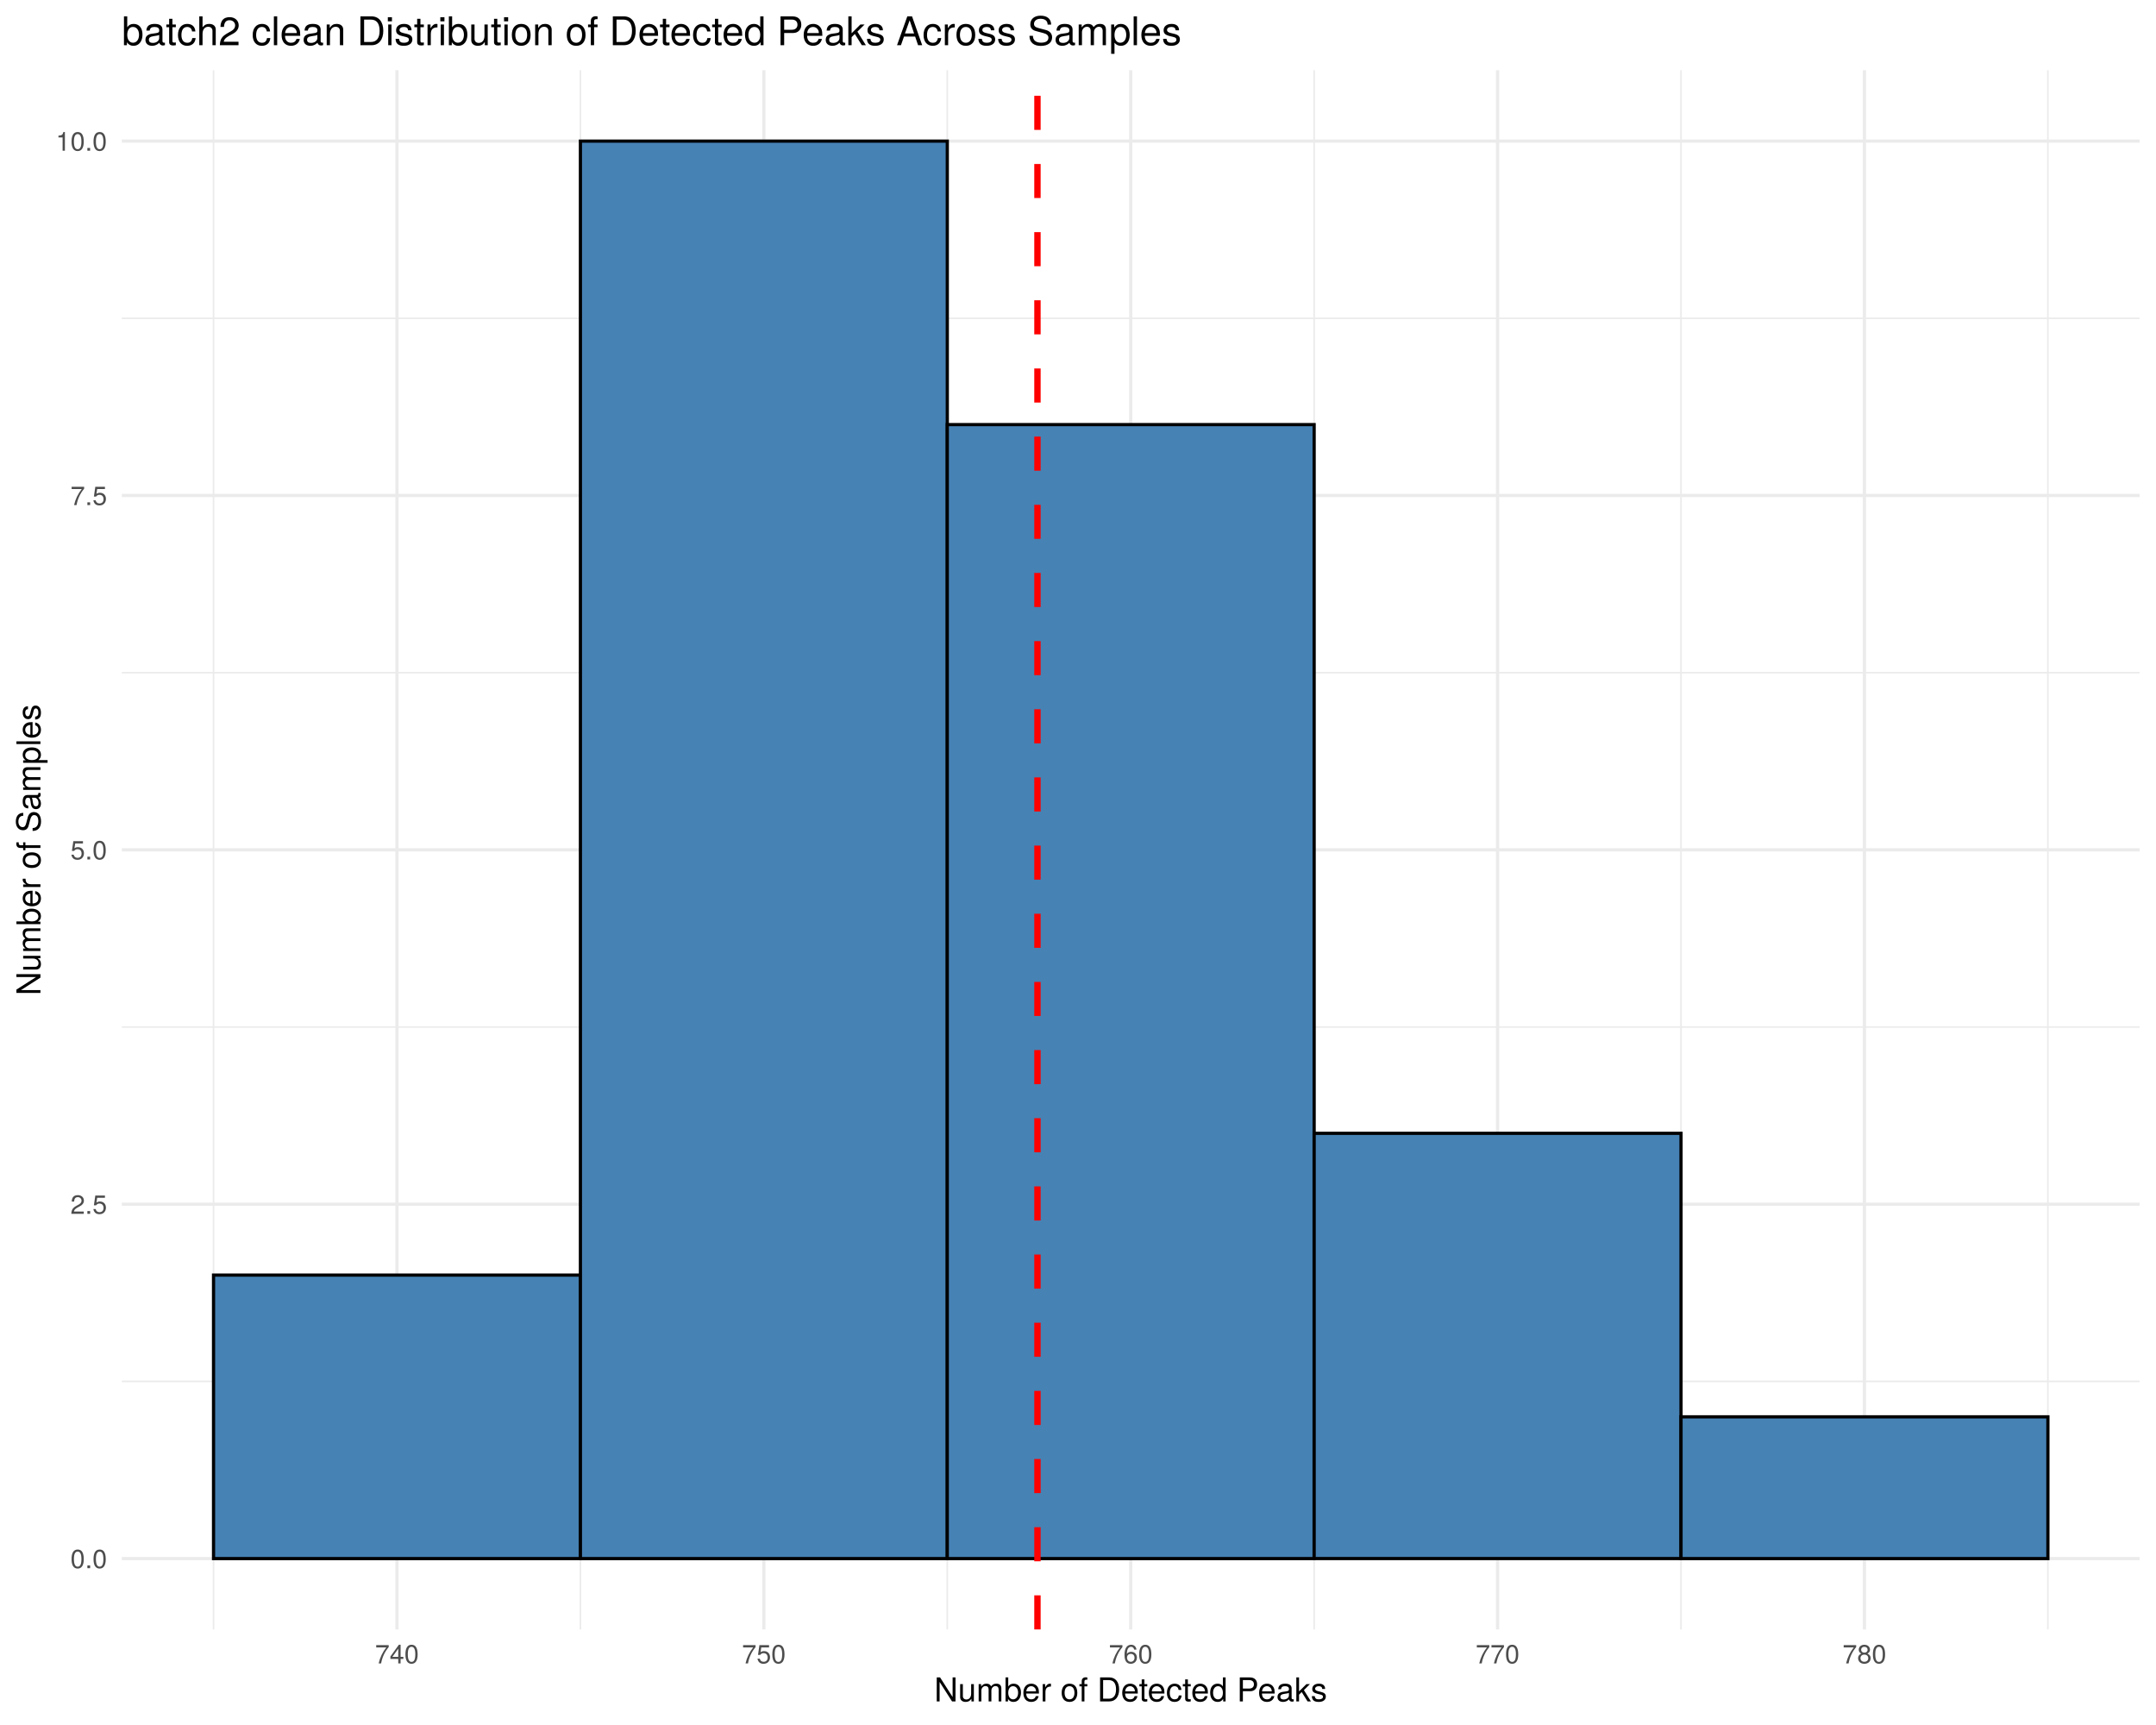
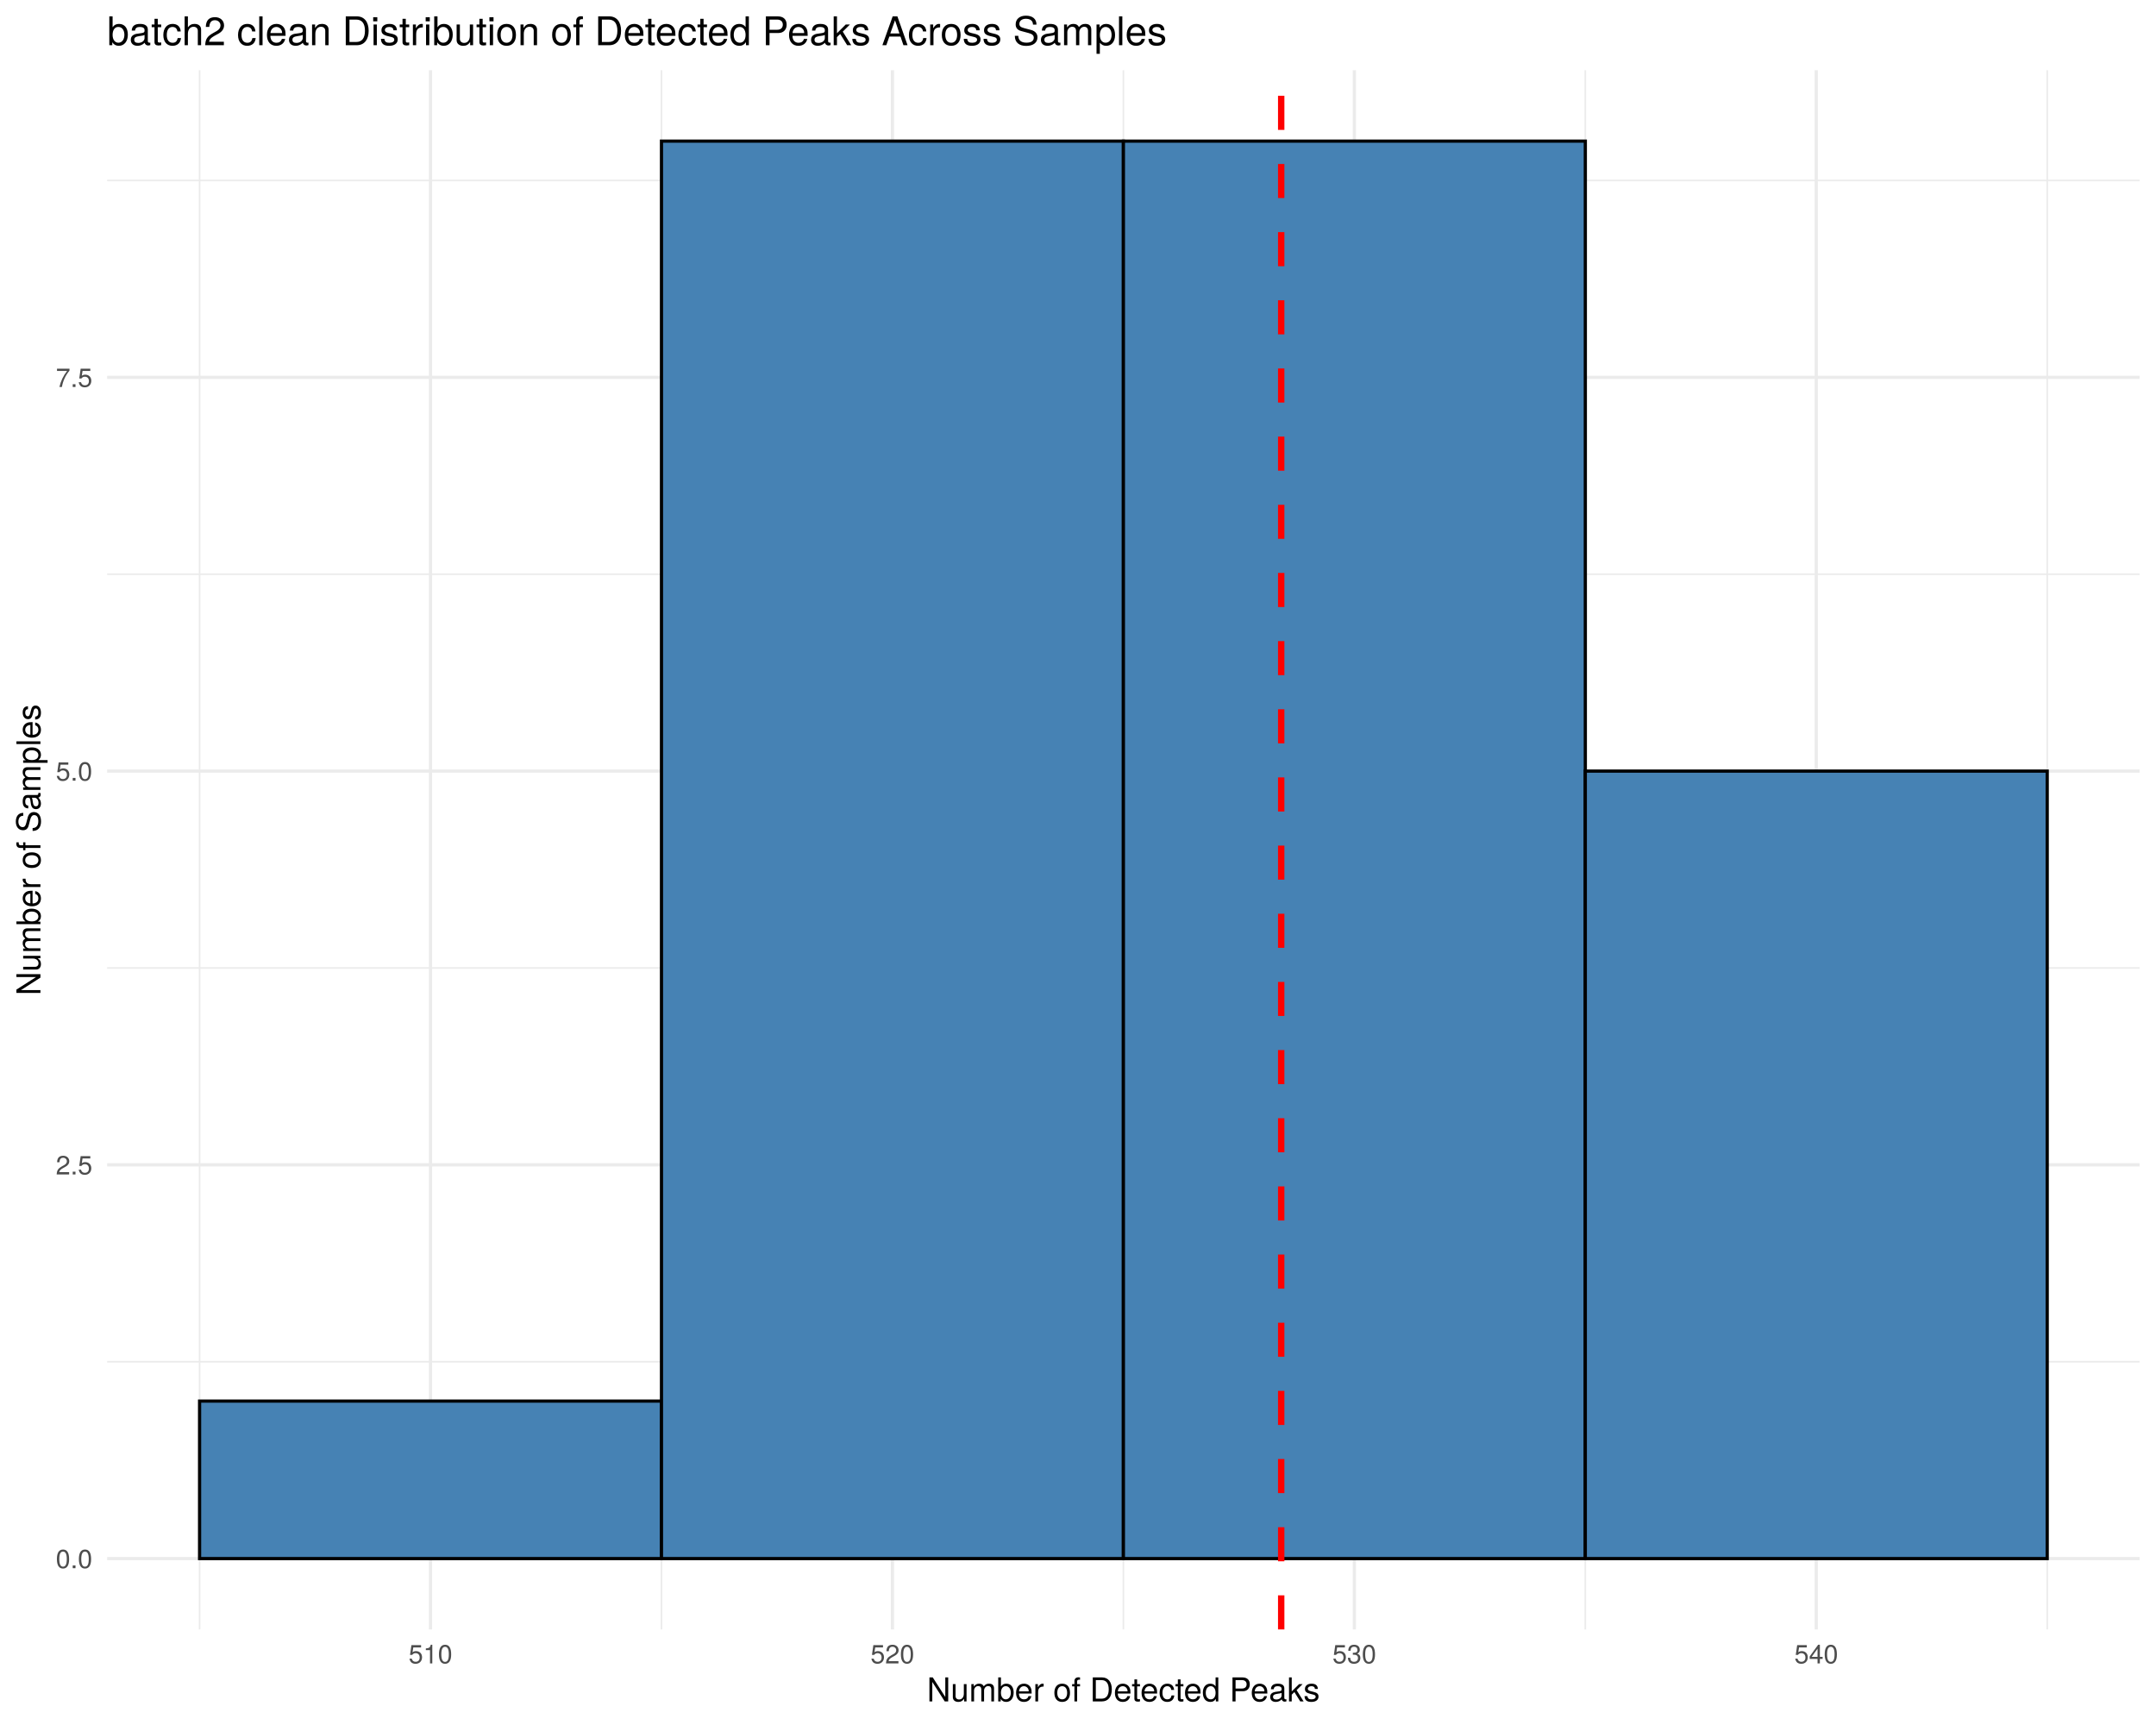
<svg xmlns="http://www.w3.org/2000/svg" class="svglite" width="720.00pt" height="576.00pt" viewBox="0 0 720.00 576.00">
  <defs>
    <style type="text/css">
    .svglite line, .svglite polyline, .svglite polygon, .svglite path, .svglite rect, .svglite circle {
      fill: none;
      stroke: #000000;
      stroke-linecap: round;
      stroke-linejoin: round;
      stroke-miterlimit: 10.00;
    }
    .svglite text {
      white-space: pre;
    }
  </style>
  </defs>
  <rect width="100%" height="100%" style="stroke: none; fill: none;" />
  <defs>
    <clipPath id="cpMC4wMHw3MjAuMDB8MC4wMHw1NzYuMDA=">
      <rect x="0.00" y="0.00" width="720.00" height="576.00" />
    </clipPath>
  </defs>
  <g clip-path="url(#cpMC4wMHw3MjAuMDB8MC4wMHw1NzYuMDA=)">
</g>
  <defs>
-     <clipPath id="cpNDAuNjh8NzE0LjUyfDIzLjQ1fDU0NC4wOQ==">
-       <rect x="40.68" y="23.45" width="673.84" height="520.64" />
+     <clipPath id="cpMzUuNzl8NzE0LjUyfDIzLjQ1fDU0NC4wOQ==">
+       <rect x="35.79" y="23.45" width="678.73" height="520.64" />
    </clipPath>
  </defs>
-   <g clip-path="url(#cpNDAuNjh8NzE0LjUyfDIzLjQ1fDU0NC4wOQ==)">
-     <polyline points="40.68,461.26 714.52,461.26 " style="stroke-width: 0.53; stroke: #EBEBEB; stroke-linecap: butt;" />
-     <polyline points="40.68,342.94 714.52,342.94 " style="stroke-width: 0.53; stroke: #EBEBEB; stroke-linecap: butt;" />
-     <polyline points="40.68,224.61 714.52,224.61 " style="stroke-width: 0.53; stroke: #EBEBEB; stroke-linecap: butt;" />
-     <polyline points="40.68,106.28 714.52,106.28 " style="stroke-width: 0.53; stroke: #EBEBEB; stroke-linecap: butt;" />
-     <polyline points="71.31,544.09 71.31,23.45 " style="stroke-width: 0.53; stroke: #EBEBEB; stroke-linecap: butt;" />
-     <polyline points="193.83,544.09 193.83,23.45 " style="stroke-width: 0.53; stroke: #EBEBEB; stroke-linecap: butt;" />
-     <polyline points="316.34,544.09 316.34,23.45 " style="stroke-width: 0.53; stroke: #EBEBEB; stroke-linecap: butt;" />
-     <polyline points="438.86,544.09 438.86,23.45 " style="stroke-width: 0.53; stroke: #EBEBEB; stroke-linecap: butt;" />
-     <polyline points="561.38,544.09 561.38,23.45 " style="stroke-width: 0.53; stroke: #EBEBEB; stroke-linecap: butt;" />
-     <polyline points="683.89,544.09 683.89,23.45 " style="stroke-width: 0.53; stroke: #EBEBEB; stroke-linecap: butt;" />
-     <polyline points="40.68,520.43 714.52,520.43 " style="stroke-width: 1.07; stroke: #EBEBEB; stroke-linecap: butt;" />
-     <polyline points="40.68,402.10 714.52,402.10 " style="stroke-width: 1.07; stroke: #EBEBEB; stroke-linecap: butt;" />
-     <polyline points="40.68,283.77 714.52,283.77 " style="stroke-width: 1.07; stroke: #EBEBEB; stroke-linecap: butt;" />
-     <polyline points="40.68,165.44 714.52,165.44 " style="stroke-width: 1.07; stroke: #EBEBEB; stroke-linecap: butt;" />
-     <polyline points="40.68,47.12 714.52,47.12 " style="stroke-width: 1.07; stroke: #EBEBEB; stroke-linecap: butt;" />
-     <polyline points="132.57,544.09 132.57,23.45 " style="stroke-width: 1.07; stroke: #EBEBEB; stroke-linecap: butt;" />
-     <polyline points="255.09,544.09 255.09,23.45 " style="stroke-width: 1.07; stroke: #EBEBEB; stroke-linecap: butt;" />
-     <polyline points="377.60,544.09 377.60,23.45 " style="stroke-width: 1.07; stroke: #EBEBEB; stroke-linecap: butt;" />
-     <polyline points="500.12,544.09 500.12,23.45 " style="stroke-width: 1.07; stroke: #EBEBEB; stroke-linecap: butt;" />
-     <polyline points="622.63,544.09 622.63,23.45 " style="stroke-width: 1.07; stroke: #EBEBEB; stroke-linecap: butt;" />
-     <rect x="71.31" y="425.77" width="122.52" height="94.66" style="stroke-width: 1.07; stroke-linecap: butt; stroke-linejoin: miter; fill: #4682B4;" />
-     <rect x="193.83" y="47.12" width="122.52" height="473.31" style="stroke-width: 1.07; stroke-linecap: butt; stroke-linejoin: miter; fill: #4682B4;" />
-     <rect x="316.34" y="141.78" width="122.52" height="378.65" style="stroke-width: 1.07; stroke-linecap: butt; stroke-linejoin: miter; fill: #4682B4;" />
-     <rect x="438.86" y="378.43" width="122.52" height="141.99" style="stroke-width: 1.07; stroke-linecap: butt; stroke-linejoin: miter; fill: #4682B4;" />
-     <rect x="561.38" y="473.10" width="122.52" height="47.33" style="stroke-width: 1.07; stroke-linecap: butt; stroke-linejoin: miter; fill: #4682B4;" />
-     <line x1="346.46" y1="544.09" x2="346.46" y2="23.45" style="stroke-width: 2.13; stroke: #FF0000; stroke-dasharray: 11.38,11.38; stroke-linecap: butt;" />
+   <g clip-path="url(#cpMzUuNzl8NzE0LjUyfDIzLjQ1fDU0NC4wOQ==)">
+     <polyline points="35.79,454.69 714.52,454.69 " style="stroke-width: 0.53; stroke: #EBEBEB; stroke-linecap: butt;" />
+     <polyline points="35.79,323.21 714.52,323.21 " style="stroke-width: 0.53; stroke: #EBEBEB; stroke-linecap: butt;" />
+     <polyline points="35.79,191.74 714.52,191.74 " style="stroke-width: 0.53; stroke: #EBEBEB; stroke-linecap: butt;" />
+     <polyline points="35.79,60.26 714.52,60.26 " style="stroke-width: 0.53; stroke: #EBEBEB; stroke-linecap: butt;" />
+     <polyline points="66.65,544.09 66.65,23.45 " style="stroke-width: 0.53; stroke: #EBEBEB; stroke-linecap: butt;" />
+     <polyline points="220.90,544.09 220.90,23.45 " style="stroke-width: 0.53; stroke: #EBEBEB; stroke-linecap: butt;" />
+     <polyline points="375.16,544.09 375.16,23.45 " style="stroke-width: 0.53; stroke: #EBEBEB; stroke-linecap: butt;" />
+     <polyline points="529.41,544.09 529.41,23.45 " style="stroke-width: 0.53; stroke: #EBEBEB; stroke-linecap: butt;" />
+     <polyline points="683.67,544.09 683.67,23.45 " style="stroke-width: 0.53; stroke: #EBEBEB; stroke-linecap: butt;" />
+     <polyline points="35.79,520.43 714.52,520.43 " style="stroke-width: 1.07; stroke: #EBEBEB; stroke-linecap: butt;" />
+     <polyline points="35.79,388.95 714.52,388.95 " style="stroke-width: 1.07; stroke: #EBEBEB; stroke-linecap: butt;" />
+     <polyline points="35.79,257.48 714.52,257.48 " style="stroke-width: 1.07; stroke: #EBEBEB; stroke-linecap: butt;" />
+     <polyline points="35.79,126.00 714.52,126.00 " style="stroke-width: 1.07; stroke: #EBEBEB; stroke-linecap: butt;" />
+     <polyline points="143.77,544.09 143.77,23.45 " style="stroke-width: 1.07; stroke: #EBEBEB; stroke-linecap: butt;" />
+     <polyline points="298.03,544.09 298.03,23.45 " style="stroke-width: 1.07; stroke: #EBEBEB; stroke-linecap: butt;" />
+     <polyline points="452.29,544.09 452.29,23.45 " style="stroke-width: 1.07; stroke: #EBEBEB; stroke-linecap: butt;" />
+     <polyline points="606.54,544.09 606.54,23.45 " style="stroke-width: 1.07; stroke: #EBEBEB; stroke-linecap: butt;" />
+     <rect x="66.65" y="467.84" width="154.26" height="52.59" style="stroke-width: 1.07; stroke-linecap: butt; stroke-linejoin: miter; fill: #4682B4;" />
+     <rect x="220.90" y="47.12" width="154.26" height="473.31" style="stroke-width: 1.07; stroke-linecap: butt; stroke-linejoin: miter; fill: #4682B4;" />
+     <rect x="375.16" y="47.12" width="154.26" height="473.31" style="stroke-width: 1.07; stroke-linecap: butt; stroke-linejoin: miter; fill: #4682B4;" />
+     <rect x="529.41" y="257.48" width="154.26" height="262.95" style="stroke-width: 1.07; stroke-linecap: butt; stroke-linejoin: miter; fill: #4682B4;" />
+     <line x1="427.86" y1="544.09" x2="427.86" y2="23.45" style="stroke-width: 2.13; stroke: #FF0000; stroke-dasharray: 11.38,11.38; stroke-linecap: butt;" />
  </g>
  <g clip-path="url(#cpMC4wMHw3MjAuMDB8MC4wMHw1NzYuMDA=)">
-     <text x="35.75" y="523.64" text-anchor="end" style="font-size: 8.80px; font-weight: 0;fill: #4D4D4D; font-family: &quot;TeX Gyre Heros&quot;;" textLength="12.23px" lengthAdjust="spacingAndGlyphs">0.0</text>
-     <text x="35.75" y="405.31" text-anchor="end" style="font-size: 8.80px; font-weight: 0;fill: #4D4D4D; font-family: &quot;TeX Gyre Heros&quot;;" textLength="12.23px" lengthAdjust="spacingAndGlyphs">2.5</text>
-     <text x="35.75" y="286.98" text-anchor="end" style="font-size: 8.80px; font-weight: 0;fill: #4D4D4D; font-family: &quot;TeX Gyre Heros&quot;;" textLength="12.23px" lengthAdjust="spacingAndGlyphs">5.0</text>
-     <text x="35.75" y="168.65" text-anchor="end" style="font-size: 8.80px; font-weight: 0;fill: #4D4D4D; font-family: &quot;TeX Gyre Heros&quot;;" textLength="12.23px" lengthAdjust="spacingAndGlyphs">7.5</text>
-     <text x="35.75" y="50.32" text-anchor="end" style="font-size: 8.80px; font-weight: 0;fill: #4D4D4D; font-family: &quot;TeX Gyre Heros&quot;;" textLength="17.11px" lengthAdjust="spacingAndGlyphs">10.0</text>
-     <text x="132.57" y="555.44" text-anchor="middle" style="font-size: 8.80px; font-weight: 0;fill: #4D4D4D; font-family: &quot;TeX Gyre Heros&quot;;" textLength="14.67px" lengthAdjust="spacingAndGlyphs">740</text>
-     <text x="255.09" y="555.44" text-anchor="middle" style="font-size: 8.80px; font-weight: 0;fill: #4D4D4D; font-family: &quot;TeX Gyre Heros&quot;;" textLength="14.67px" lengthAdjust="spacingAndGlyphs">750</text>
-     <text x="377.60" y="555.44" text-anchor="middle" style="font-size: 8.80px; font-weight: 0;fill: #4D4D4D; font-family: &quot;TeX Gyre Heros&quot;;" textLength="14.67px" lengthAdjust="spacingAndGlyphs">760</text>
-     <text x="500.12" y="555.44" text-anchor="middle" style="font-size: 8.80px; font-weight: 0;fill: #4D4D4D; font-family: &quot;TeX Gyre Heros&quot;;" textLength="14.67px" lengthAdjust="spacingAndGlyphs">770</text>
-     <text x="622.63" y="555.44" text-anchor="middle" style="font-size: 8.80px; font-weight: 0;fill: #4D4D4D; font-family: &quot;TeX Gyre Heros&quot;;" textLength="14.67px" lengthAdjust="spacingAndGlyphs">780</text>
-     <text x="377.60" y="568.12" text-anchor="middle" style="font-size: 11.00px; font-weight: 0; font-family: &quot;TeX Gyre Heros&quot;;" textLength="132.04px" lengthAdjust="spacingAndGlyphs">Number of Detected Peaks</text>
+     <text x="30.86" y="523.64" text-anchor="end" style="font-size: 8.80px; font-weight: 0;fill: #4D4D4D; font-family: &quot;TeX Gyre Heros&quot;;" textLength="12.23px" lengthAdjust="spacingAndGlyphs">0.0</text>
+     <text x="30.86" y="392.16" text-anchor="end" style="font-size: 8.80px; font-weight: 0;fill: #4D4D4D; font-family: &quot;TeX Gyre Heros&quot;;" textLength="12.23px" lengthAdjust="spacingAndGlyphs">2.5</text>
+     <text x="30.86" y="260.68" text-anchor="end" style="font-size: 8.80px; font-weight: 0;fill: #4D4D4D; font-family: &quot;TeX Gyre Heros&quot;;" textLength="12.23px" lengthAdjust="spacingAndGlyphs">5.0</text>
+     <text x="30.86" y="129.21" text-anchor="end" style="font-size: 8.80px; font-weight: 0;fill: #4D4D4D; font-family: &quot;TeX Gyre Heros&quot;;" textLength="12.23px" lengthAdjust="spacingAndGlyphs">7.5</text>
+     <text x="143.77" y="555.44" text-anchor="middle" style="font-size: 8.80px; font-weight: 0;fill: #4D4D4D; font-family: &quot;TeX Gyre Heros&quot;;" textLength="14.67px" lengthAdjust="spacingAndGlyphs">510</text>
+     <text x="298.03" y="555.44" text-anchor="middle" style="font-size: 8.80px; font-weight: 0;fill: #4D4D4D; font-family: &quot;TeX Gyre Heros&quot;;" textLength="14.67px" lengthAdjust="spacingAndGlyphs">520</text>
+     <text x="452.29" y="555.44" text-anchor="middle" style="font-size: 8.80px; font-weight: 0;fill: #4D4D4D; font-family: &quot;TeX Gyre Heros&quot;;" textLength="14.67px" lengthAdjust="spacingAndGlyphs">530</text>
+     <text x="606.54" y="555.44" text-anchor="middle" style="font-size: 8.80px; font-weight: 0;fill: #4D4D4D; font-family: &quot;TeX Gyre Heros&quot;;" textLength="14.67px" lengthAdjust="spacingAndGlyphs">540</text>
+     <text x="375.16" y="568.12" text-anchor="middle" style="font-size: 11.00px; font-weight: 0; font-family: &quot;TeX Gyre Heros&quot;;" textLength="132.04px" lengthAdjust="spacingAndGlyphs">Number of Detected Peaks</text>
    <text transform="translate(13.50,283.77) rotate(-90)" text-anchor="middle" style="font-size: 11.00px; font-weight: 0; font-family: &quot;TeX Gyre Heros&quot;;" textLength="97.19px" lengthAdjust="spacingAndGlyphs">Number of Samples</text>
-     <text x="40.68" y="15.09" style="font-size: 13.20px; font-weight: 0; font-family: &quot;TeX Gyre Heros&quot;;" textLength="354.70px" lengthAdjust="spacingAndGlyphs">batch2 clean Distribution of Detected Peaks Across Samples</text>
+     <text x="35.79" y="15.09" style="font-size: 13.20px; font-weight: 0; font-family: &quot;TeX Gyre Heros&quot;;" textLength="354.70px" lengthAdjust="spacingAndGlyphs">batch2 clean Distribution of Detected Peaks Across Samples</text>
  </g>
</svg>
